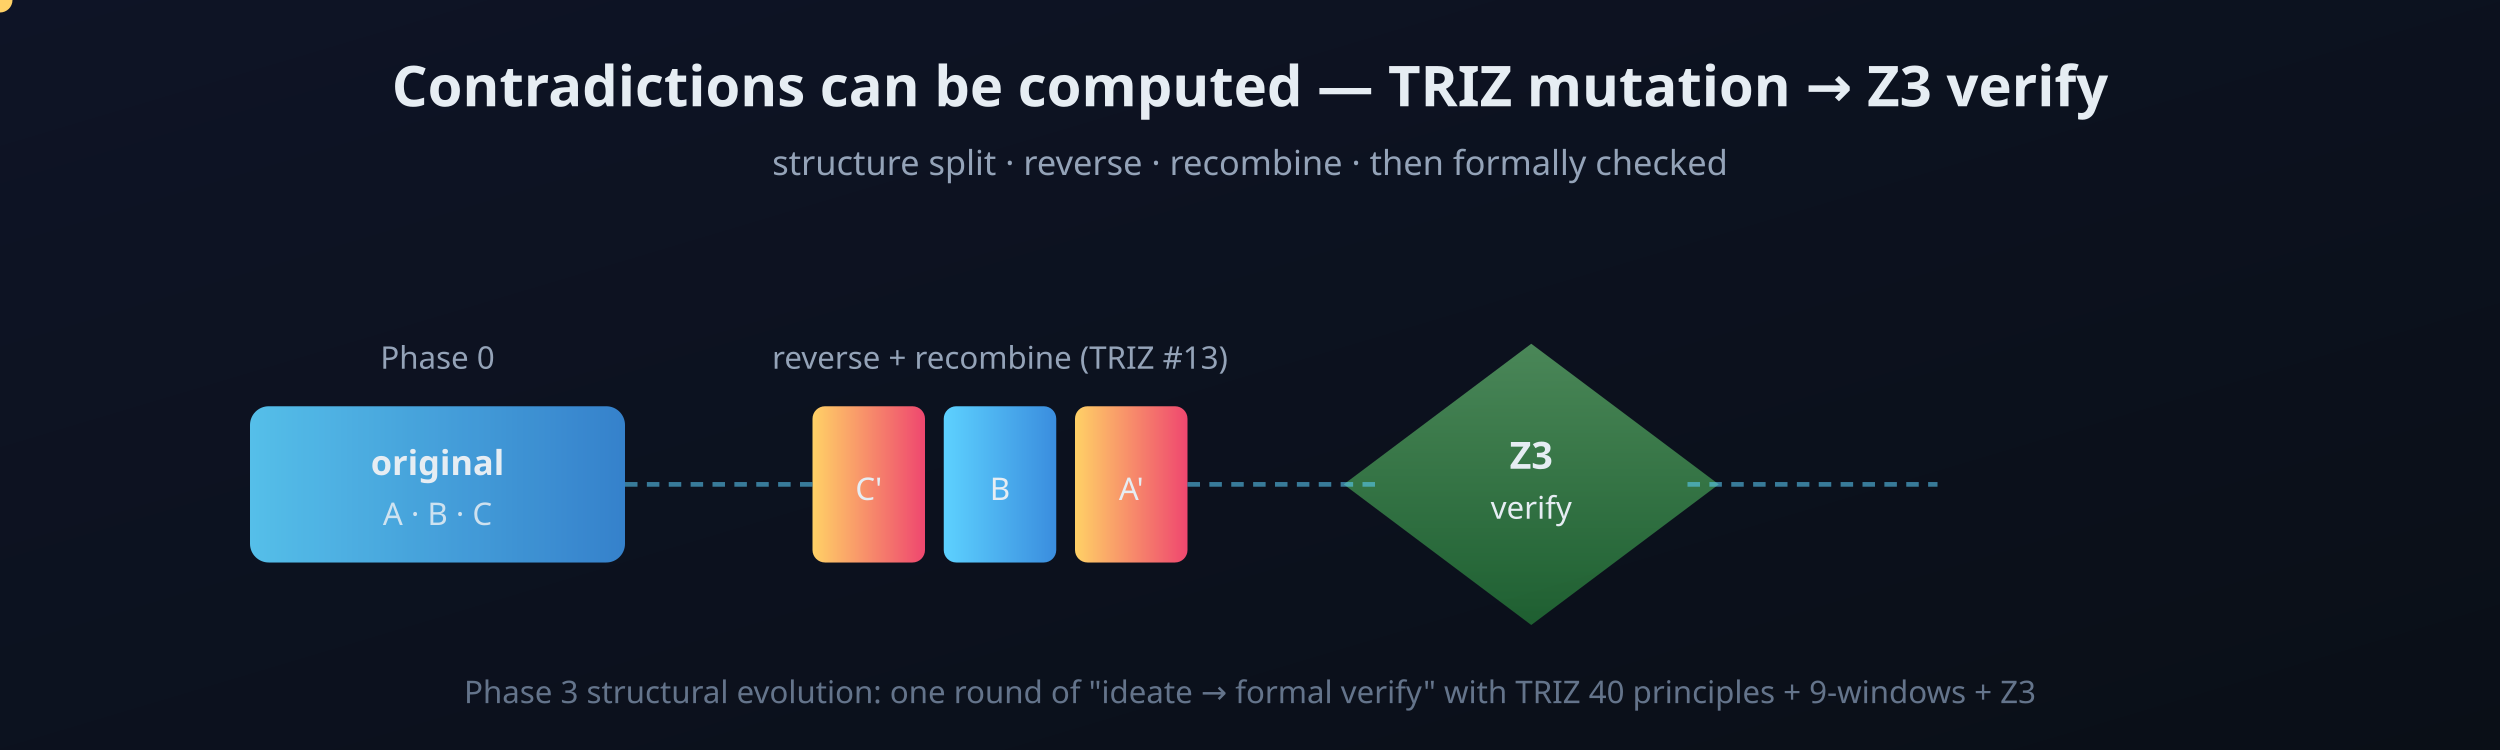
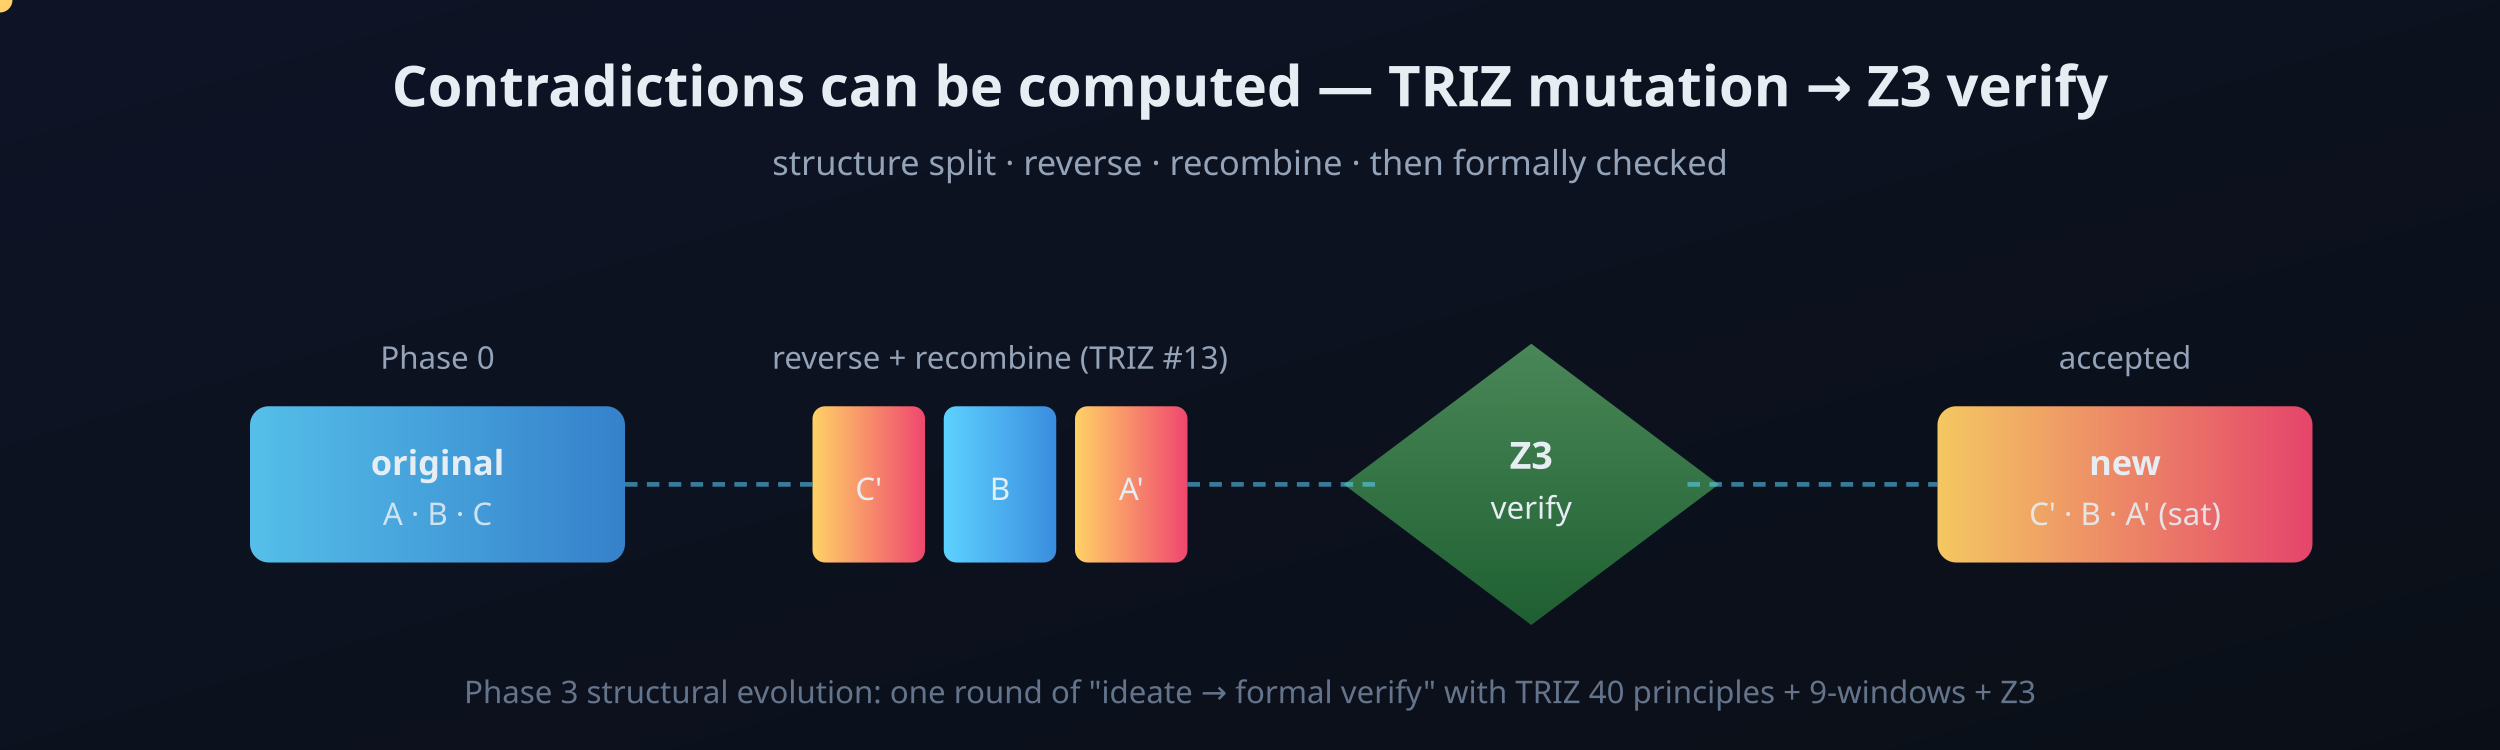
<svg xmlns="http://www.w3.org/2000/svg" viewBox="0 0 800 240" role="img" aria-label="TRIZ structural evolution and Z3 verification" style="width:100%;height:auto;max-width:1200px">
  <defs>
    <linearGradient id="bg24_03" x1="0" y1="0" x2="1" y2="1">
      <stop offset="0%" stop-color="#0e1426" />
      <stop offset="100%" stop-color="#0a0f17" />
    </linearGradient>
    <linearGradient id="z3grad" x1="0" y1="0" x2="0" y2="1">
      <stop offset="0%" stop-color="#7ee787" />
      <stop offset="100%" stop-color="#2ea043" />
    </linearGradient>
    <linearGradient id="origgrad" x1="0" y1="0" x2="1" y2="0">
      <stop offset="0%" stop-color="#5dd1ff" />
      <stop offset="100%" stop-color="#3a8dde" />
    </linearGradient>
    <linearGradient id="newgrad" x1="0" y1="0" x2="1" y2="0">
      <stop offset="0%" stop-color="#ffd166" />
      <stop offset="100%" stop-color="#ef476f" />
    </linearGradient>
  </defs>
  <rect width="800" height="240" fill="url(#bg24_03)" />
  <text x="400" y="34" text-anchor="middle" fill="#e6edf3" font-family="ui-sans-serif,system-ui,sans-serif" font-size="18" font-weight="700">
    Contradictions can be computed — TRIZ mutation → Z3 verify
  </text>
  <text x="400" y="56" text-anchor="middle" fill="#94a3b8" font-family="ui-sans-serif,system-ui,sans-serif" font-size="11">
    structure split · reverse · recombine · then formally checked
  </text>
  <g font-family="ui-sans-serif,system-ui,sans-serif" font-size="11" fill="#e6edf3">
    <g transform="translate(80 130)">
      <rect x="0" y="0" width="120" height="50" rx="6" fill="url(#origgrad)" opacity="0.9" />
      <text x="60" y="22" text-anchor="middle" font-weight="600">original</text>
      <text x="60" y="38" text-anchor="middle" font-size="10" opacity="0.85">A · B · C</text>
      <text x="60" y="-12" text-anchor="middle" fill="#94a3b8" font-size="10">Phase 0</text>
    </g>
    <g transform="translate(260 130)" opacity="0">
      <animate attributeName="opacity" values="0;1;1;0;0" keyTimes="0;0.2;0.5;0.65;1" dur="6s" repeatCount="indefinite" />
      <rect x="0" y="0" width="36" height="50" rx="4" fill="url(#origgrad)" />
      <rect x="42" y="0" width="36" height="50" rx="4" fill="url(#origgrad)" />
      <rect x="84" y="0" width="36" height="50" rx="4" fill="url(#origgrad)" />
      <text x="18" y="30" text-anchor="middle" font-size="10">A</text>
      <text x="60" y="30" text-anchor="middle" font-size="10">B</text>
      <text x="102" y="30" text-anchor="middle" font-size="10">C</text>
      <text x="60" y="-12" text-anchor="middle" fill="#94a3b8" font-size="10">split (TRIZ #1)</text>
    </g>
    <g transform="translate(260 130)" opacity="1">
      <animate attributeName="opacity" values="0;0;1;1;1" keyTimes="0;0.5;0.65;0.8;1" dur="6s" repeatCount="indefinite" fill="freeze" />
      <rect x="0" y="0" width="36" height="50" rx="4" fill="url(#newgrad)" />
      <rect x="42" y="0" width="36" height="50" rx="4" fill="url(#origgrad)" />
      <rect x="84" y="0" width="36" height="50" rx="4" fill="url(#newgrad)" />
      <text x="18" y="30" text-anchor="middle" font-size="10">C'</text>
      <text x="60" y="30" text-anchor="middle" font-size="10">B</text>
      <text x="102" y="30" text-anchor="middle" font-size="10">A'</text>
      <text x="60" y="-12" text-anchor="middle" fill="#94a3b8" font-size="10">reverse + recombine (TRIZ #13)</text>
    </g>
    <g transform="translate(440 110)">
      <path d="M -10 45 L 50 0 L 110 45 L 50 90 Z" fill="url(#z3grad)" opacity="0.55" />
      <text x="50" y="40" text-anchor="middle" font-weight="700" font-size="12">Z3</text>
      <text x="50" y="56" text-anchor="middle" font-size="10">verify</text>
    </g>
-     <g transform="translate(620 130)" opacity="0">
-       <animate attributeName="opacity" values="0;0;0;1;1" keyTimes="0;0.7;0.8;0.9;1" dur="6s" repeatCount="indefinite" />
+     <g transform="translate(620 130)" opacity="1">
+       <animate attributeName="opacity" values="0;0;0;1;1" keyTimes="0;0.7;0.8;0.9;1" dur="6s" repeatCount="indefinite" fill="freeze" />
      <rect x="0" y="0" width="120" height="50" rx="6" fill="url(#newgrad)" opacity="0.95" />
      <text x="60" y="22" text-anchor="middle" font-weight="600">new</text>
      <text x="60" y="38" text-anchor="middle" font-size="10" opacity="0.9">C' · B · A'  (sat)</text>
      <text x="60" y="-12" text-anchor="middle" fill="#94a3b8" font-size="10">accepted</text>
    </g>
    <g stroke="#5dd1ff" stroke-width="1.5" fill="none" stroke-dasharray="4 3" opacity="0.55">
      <line x1="200" y1="155" x2="260" y2="155" />
      <line x1="380" y1="155" x2="440" y2="155" />
      <line x1="540" y1="155" x2="620" y2="155" />
    </g>
    <circle r="4" fill="#ffd166">
      <animateMotion dur="6s" repeatCount="indefinite" path="M 200 155 L 260 155 L 260 155 L 380 155 L 440 155 L 540 155 L 620 155" />
    </circle>
  </g>
  <text x="400" y="225" text-anchor="middle" fill="#64748b" font-family="ui-sans-serif,system-ui,sans-serif" font-size="10">
    Phase 3 structural evolution: one round of "ideate → formal verify" with TRIZ 40 principles + 9-windows + Z3
  </text>
</svg>
